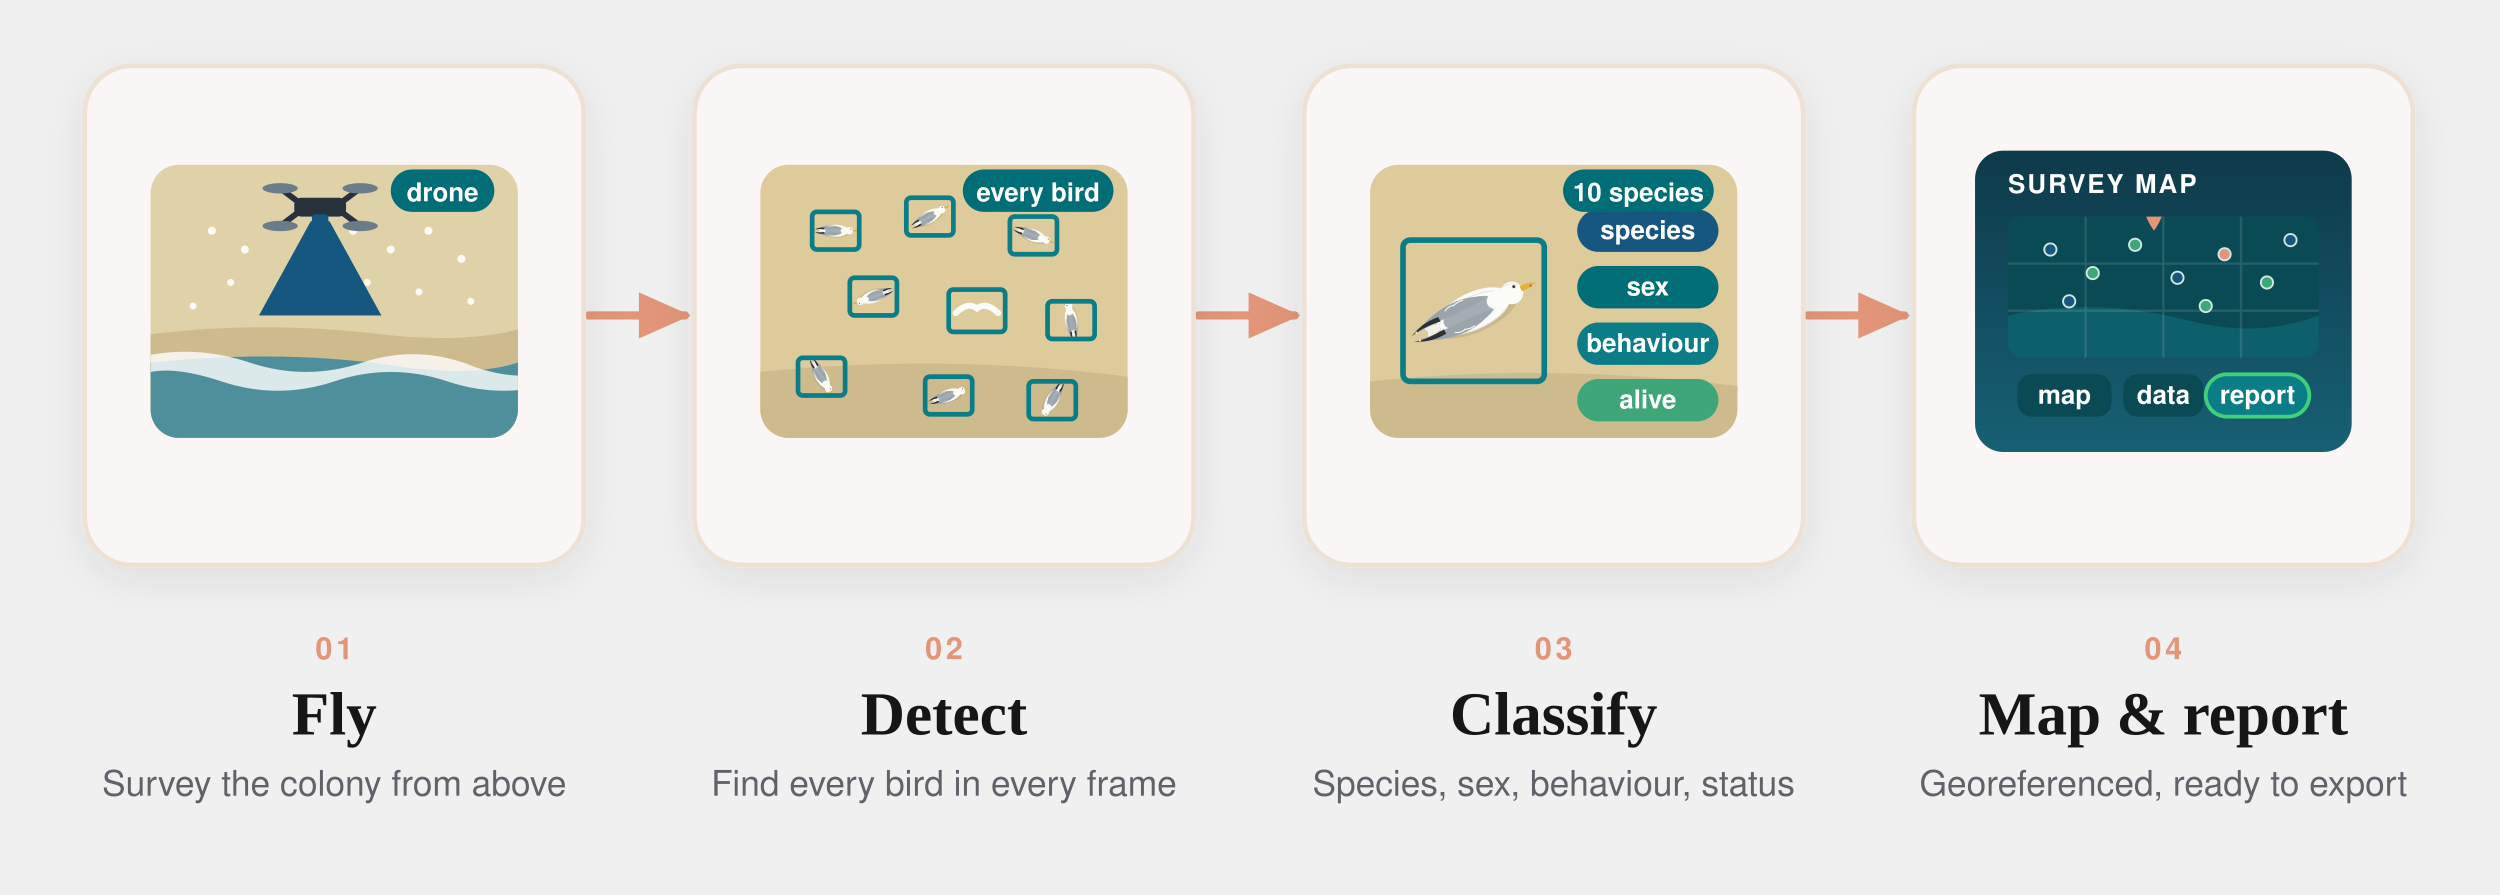
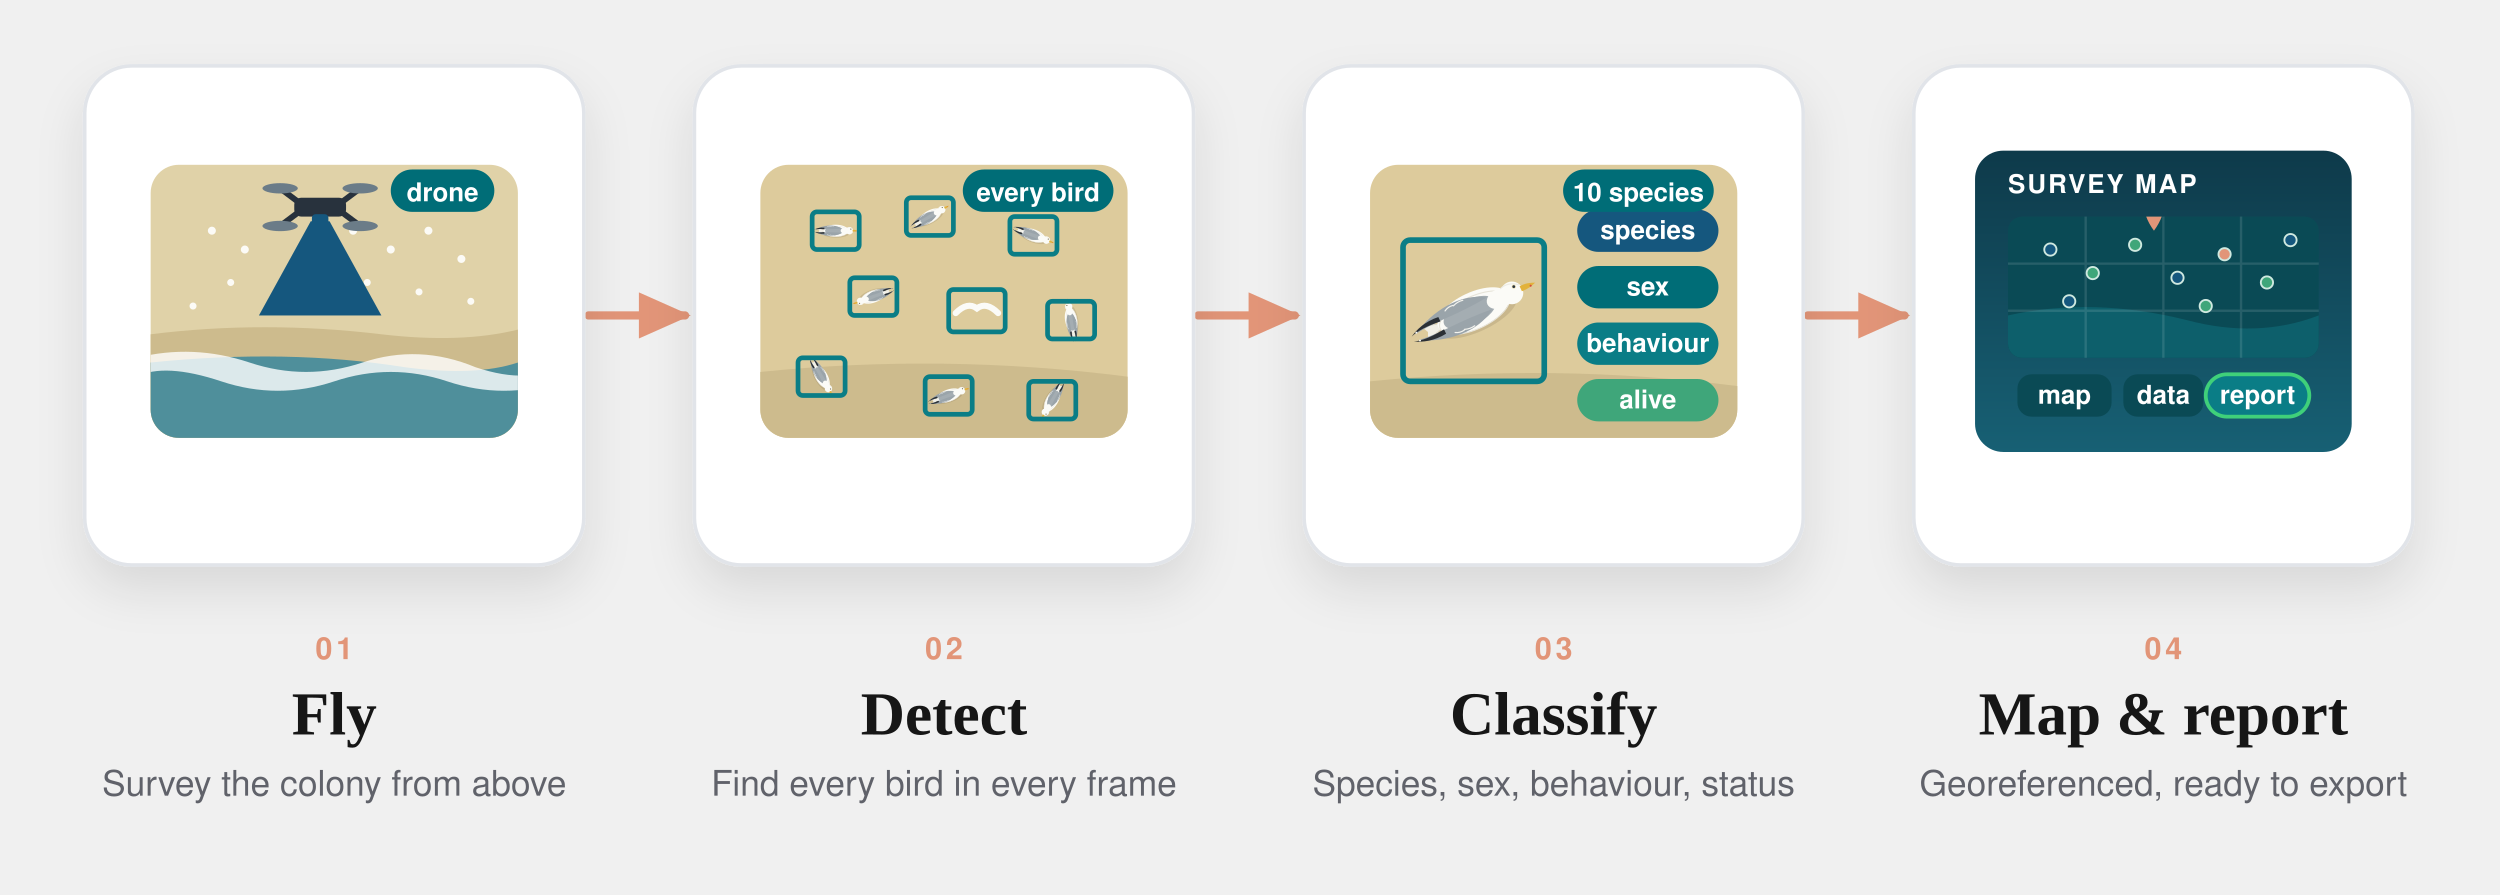
<svg xmlns="http://www.w3.org/2000/svg" viewBox="0 0 1062 380" font-family="Mulish, Helvetica, Arial, sans-serif">
  <defs>
    <linearGradient id="panel" x1="0" y1="0" x2="0" y2="1">
      <stop offset="0%" stop-color="#0e3a4a" />
      <stop offset="100%" stop-color="#176074" />
    </linearGradient>
    <marker id="arrow" viewBox="0 0 10 10" refX="8" refY="5" markerWidth="7" markerHeight="7" orient="auto-start-reverse">
      <path d="M0 1 L9 5 L0 9 Z" fill="#e29578" />
    </marker>
    <filter id="cardshadow" x="-20%" y="-20%" width="140%" height="150%">
-       <feDropShadow dx="0" dy="5" stdDeviation="9" flood-color="#1c2b28" flood-opacity="0.08" />
+       <feDropShadow dx="0" dy="10" stdDeviation="10" flood-color="#000000" flood-opacity="0.10" />
    </filter>
    <style>
    .title { font-family: Newsreader, Georgia, 'Times New Roman', serif; font-size: 26px; font-weight: 600; fill: #161616; }
    .desc  { font-size: 15px; fill: #60626a; }
    .step  { font-size: 13px; font-weight: 700; letter-spacing: 0.12em; fill: #e29578; }
    .chip  { font-size: 11px; font-weight: 700; fill: #fff; }
    .hover { transform-box: fill-box; transform-origin: 50% 50%; animation: hover 3.4s ease-in-out infinite; }
    .beam  { animation: beam 2.4s ease-in-out infinite; }
    .box   { animation: boxp 2.2s ease-in-out infinite; }
    .box2  { animation: boxp 2.2s ease-in-out 0.7s infinite; }
    .box3  { animation: boxp 2.2s ease-in-out 1.4s infinite; }
    .tag   { animation: tag 4.8s ease-in-out infinite; }
    .tag2  { animation: tag 4.8s ease-in-out 1.2s infinite; }
    .tag3  { animation: tag 4.8s ease-in-out 2.4s infinite; }
    .tag4  { animation: tag 4.8s ease-in-out 3.6s infinite; }
    .pin   { transform-box: fill-box; transform-origin: 50% 100%; animation: pin 2.8s ease-in-out infinite; }
    .glow  { animation: glow 2.4s ease-in-out infinite; }
    .wave  { animation: wave 5s ease-in-out infinite; }
    @keyframes hover { 0%,100%{transform:translateY(0)} 50%{transform:translateY(-5px)} }
    @keyframes beam  { 0%,100%{opacity:0.12} 50%{opacity:0.32} }
    @keyframes boxp  { 0%,100%{opacity:0.55} 50%{opacity:1} }
    @keyframes tag   { 0%,100%{opacity:0.55} 25%{opacity:1} 50%{opacity:0.55} }
    @keyframes pin   { 0%,100%{transform:translateY(0)} 50%{transform:translateY(-4px)} }
    @keyframes glow  { 0%,100%{opacity:0.6} 50%{opacity:1} }
    @keyframes wave  { 0%,100%{transform:translateX(0)} 50%{transform:translateX(-6px)} }
    @media (prefers-reduced-motion: reduce) { * { animation: none !important; } }
  </style>
    <g id="gull">
      <path d="M-9 1 Q-4 -4 0 -1 Q4 -4 9 1" fill="none" stroke-width="2.6" stroke-linecap="round" />
    </g>
    <g id="gull-top">
      <ellipse cx="2" cy="10" rx="80" ry="30" fill="#6f6140" opacity="0.18" />
      <path d="M-50 0 L-100 -15 L-93 0 L-100 15 Z" fill="#f1efe6" />
      <path d="M-72 -6 L-96 -13 M-72 6 L-96 13" stroke="#d9d6c9" stroke-width="1.5" stroke-linecap="round" />
      <ellipse cx="0" cy="0" rx="72" ry="34" fill="#fbfbf7" />
      <ellipse cx="0" cy="4" rx="70" ry="30" fill="none" stroke="#e6e3d8" stroke-width="2" />
      <ellipse cx="-8" cy="0" rx="52" ry="24" fill="#a4adb2" />
      <path d="M32 -12 C-8 -40 -70 -32 -116 -6 C-74 -13 -32 -5 32 -12 Z" fill="#9aa4aa" />
      <path d="M32 12 C-8 40 -70 32 -116 6 C-74 13 -32 5 32 12 Z" fill="#9aa4aa" />
      <g fill="none" stroke="#f3f3ee" stroke-width="2.2" stroke-linecap="round">
        <path d="M-30 -24 Q-20 -28 -10 -26" />
        <path d="M-48 -22 Q-40 -27 -30 -25" />
        <path d="M-30 24 Q-20 28 -10 26" />
        <path d="M-48 22 Q-40 27 -30 25" />
      </g>
      <path d="M-64 -17 C-90 -20 -110 -13 -124 -5 C-110 -10 -90 -11 -64 -8 Z" fill="#2b3035" />
      <path d="M-64 17 C-90 20 -110 13 -124 5 C-110 10 -90 11 -64 8 Z" fill="#2b3035" />
      <circle cx="-113" cy="-8" r="1.8" fill="#fbfbf7" />
      <circle cx="-113" cy="8" r="1.8" fill="#fbfbf7" />
      <ellipse cx="54" cy="0" rx="26" ry="18" fill="#fbfbf7" />
      <circle cx="78" cy="0" r="21" fill="#fbfbf7" />
      <path d="M62 -16 Q80 -22 96 -8" fill="none" stroke="#ecebe3" stroke-width="2" stroke-linecap="round" />
      <circle cx="86" cy="-9" r="3.8" fill="#e8d9a8" />
      <circle cx="86" cy="-9" r="2.6" fill="#28323d" />
      <path d="M96 -5 C108 -6 116 -3 125 1 C116 4 108 6 96 5 Z" fill="#e2b23b" />
      <circle cx="115" cy="2.6" r="1.9" fill="#d64b3a" />
    </g>
    <g id="drone" fill="#28323d">
      <g stroke="#28323d" stroke-width="2.5" stroke-linecap="round">
        <path d="M-9 -2 L-17 -8 M9 -2 L17 -8 M-9 2 L-17 8 M9 2 L17 8" />
      </g>
      <ellipse cx="-17" cy="-8" rx="7.5" ry="2.2" fill="#6b7c88" />
      <ellipse cx="17" cy="-8" rx="7.5" ry="2.2" fill="#6b7c88" />
      <ellipse cx="-17" cy="8" rx="7.5" ry="2.2" fill="#6b7c88" />
      <ellipse cx="17" cy="8" rx="7.5" ry="2.2" fill="#6b7c88" />
      <rect x="-11" y="-4" width="22" height="8" rx="3" />
      <rect x="-3.5" y="3" width="7" height="5" rx="1.5" fill="#15577E" />
    </g>
  </defs>
  <g stroke="#e29578" stroke-width="3.5" fill="none" stroke-linecap="round">
    <line x1="250" y1="134" x2="291" y2="134" marker-end="url(#arrow)" />
    <line x1="509" y1="134" x2="550" y2="134" marker-end="url(#arrow)" />
    <line x1="768" y1="134" x2="809" y2="134" marker-end="url(#arrow)" />
  </g>
-   <rect x="36" y="28" width="212" height="212" rx="20" fill="#fbf6f6" stroke="#ede0d4" stroke-width="2" filter="url(#cardshadow)" />
+   <rect x="36" y="28" width="212" height="212" rx="20" fill="#ffffff" stroke="#e1e4e9" stroke-width="1.5" filter="url(#cardshadow)" />
  <g transform="translate(142,128)">
    <rect x="-78" y="-58" width="156" height="116" rx="12" fill="#e0d2a8" />
    <clipPath id="c1">
      <rect x="-78" y="-58" width="156" height="116" rx="12" />
    </clipPath>
    <g clip-path="url(#c1)">
      <path d="M-78 14 Q-30 8 20 14 Q54 18 78 12 L78 58 L-78 58 Z" fill="#cdbb8d" />
      <path d="M-78 26 Q-20 20 30 28 Q60 32 78 26 L78 58 L-78 58 Z" fill="#4f8f9b" />
      <g class="wave" fill="#ffffff" opacity="0.8">
        <path d="M-84 24 Q-60 18 -36 26 Q-12 34 12 26 Q36 18 60 28 Q84 36 96 26 L96 34 Q72 42 48 34 Q24 26 0 34 Q-24 42 -48 34 Q-72 26 -84 32 Z" />
      </g>
      <g fill="#fff" opacity="0.9">
        <circle cx="-52" cy="-30" r="1.7" />
        <circle cx="-38" cy="-22" r="1.7" />
        <circle cx="-24" cy="-32" r="1.7" />
        <circle cx="-8" cy="-20" r="1.7" />
        <circle cx="8" cy="-30" r="1.7" />
        <circle cx="24" cy="-22" r="1.7" />
        <circle cx="40" cy="-30" r="1.7" />
        <circle cx="54" cy="-18" r="1.7" />
        <circle cx="-44" cy="-8" r="1.5" />
        <circle cx="-16" cy="-4" r="1.5" />
        <circle cx="14" cy="-8" r="1.5" />
        <circle cx="36" cy="-4" r="1.5" />
        <circle cx="58" cy="0" r="1.5" />
        <circle cx="-60" cy="2" r="1.5" />
      </g>
      <g transform="translate(-6,-40)">
        <path class="beam" d="M-4 6 L-26 46 L26 46 L4 6 Z" fill="#15577E" />
        <g class="hover">
          <use href="#drone" />
        </g>
      </g>
    </g>
    <g transform="translate(46,-46)">
      <rect x="-22" y="-10" width="44" height="18" rx="9" fill="#006d77" />
      <text class="chip" x="0" y="3.5" text-anchor="middle" font-size="9.5">drone</text>
    </g>
  </g>
  <text class="step" x="142" y="280" text-anchor="middle">01</text>
  <text class="title" x="142" y="312" text-anchor="middle">Fly</text>
  <text class="desc" x="142" y="338" text-anchor="middle">Survey the colony from above</text>
-   <rect x="295" y="28" width="212" height="212" rx="20" fill="#fbf6f6" stroke="#ede0d4" stroke-width="2" filter="url(#cardshadow)" />
+   <rect x="295" y="28" width="212" height="212" rx="20" fill="#ffffff" stroke="#e1e4e9" stroke-width="1.5" filter="url(#cardshadow)" />
  <g transform="translate(401,128)">
    <rect x="-78" y="-58" width="156" height="116" rx="12" fill="#ddcb9c" />
    <clipPath id="c2">
      <rect x="-78" y="-58" width="156" height="116" rx="12" />
    </clipPath>
    <g clip-path="url(#c2)">
      <path d="M-78 30 Q0 22 78 32 L78 58 L-78 58 Z" fill="#cdbb8d" />
      <g>
        <g transform="translate(-46,-30)">
          <use href="#gull-top" transform="scale(0.075)" />
          <rect class="box" x="-10" y="-8" width="20" height="16" rx="2" fill="none" stroke="#0a7d86" stroke-width="2" />
        </g>
        <g transform="translate(-6,-36)">
          <use href="#gull-top" transform="rotate(-30) scale(0.075)" />
          <rect class="box2" x="-10" y="-8" width="20" height="16" rx="2" fill="none" stroke="#0a7d86" stroke-width="2" />
        </g>
        <g transform="translate(38,-28)">
          <use href="#gull-top" transform="rotate(20) scale(0.075)" />
          <rect class="box3" x="-10" y="-8" width="20" height="16" rx="2" fill="none" stroke="#0a7d86" stroke-width="2" />
        </g>
        <g transform="translate(-30,-2)">
          <use href="#gull-top" transform="rotate(160) scale(0.075)" />
          <rect class="box2" x="-10" y="-8" width="20" height="16" rx="2" fill="none" stroke="#0a7d86" stroke-width="2" />
        </g>
        <g transform="translate(14,4)">
          <use href="#gull" stroke="#fbfbf7" />
          <rect class="box" x="-12" y="-9" width="24" height="18" rx="2" fill="none" stroke="#0a7d86" stroke-width="2" />
        </g>
        <g transform="translate(54,8)">
          <use href="#gull-top" transform="rotate(-100) scale(0.075)" />
          <rect class="box3" x="-10" y="-8" width="20" height="16" rx="2" fill="none" stroke="#0a7d86" stroke-width="2" />
        </g>
        <g transform="translate(-52,32)">
          <use href="#gull-top" transform="rotate(60) scale(0.075)" />
          <rect class="box" x="-10" y="-8" width="20" height="16" rx="2" fill="none" stroke="#0a7d86" stroke-width="2" />
        </g>
        <g transform="translate(2,40)">
          <use href="#gull-top" transform="rotate(-20) scale(0.075)" />
          <rect class="box3" x="-10" y="-8" width="20" height="16" rx="2" fill="none" stroke="#0a7d86" stroke-width="2" />
        </g>
        <g transform="translate(46,42)">
          <use href="#gull-top" transform="rotate(120) scale(0.075)" />
          <rect class="box2" x="-10" y="-8" width="20" height="16" rx="2" fill="none" stroke="#0a7d86" stroke-width="2" />
        </g>
      </g>
    </g>
    <g transform="translate(40,-46)">
      <rect x="-32" y="-10" width="64" height="18" rx="9" fill="#006d77" />
      <text class="chip" x="0" y="3.5" text-anchor="middle" font-size="9.5">every bird</text>
    </g>
  </g>
  <text class="step" x="401" y="280" text-anchor="middle">02</text>
  <text class="title" x="401" y="312" text-anchor="middle">Detect</text>
  <text class="desc" x="401" y="338" text-anchor="middle">Find every bird in every frame</text>
-   <rect x="554" y="28" width="212" height="212" rx="20" fill="#fbf6f6" stroke="#ede0d4" stroke-width="2" filter="url(#cardshadow)" />
+   <rect x="554" y="28" width="212" height="212" rx="20" fill="#ffffff" stroke="#e1e4e9" stroke-width="1.5" filter="url(#cardshadow)" />
  <g transform="translate(660,128)">
    <rect x="-78" y="-58" width="156" height="116" rx="12" fill="#ddcb9c" />
    <clipPath id="c3">
      <rect x="-78" y="-58" width="156" height="116" rx="12" />
    </clipPath>
    <g clip-path="url(#c3)">
      <path d="M-78 34 Q0 26 78 36 L78 58 L-78 58 Z" fill="#cdbb8d" />
      <use href="#gull-top" transform="translate(-34,4) rotate(-25) scale(0.23)" />
      <rect class="box" x="-64" y="-26" width="60" height="60" rx="3" fill="none" stroke="#0a7d86" stroke-width="2.4" />
    </g>
    <g transform="translate(40,-30)">
      <g class="tag">
        <rect x="-30" y="-9" width="60" height="18" rx="9" fill="#15577E" />
        <text class="chip" x="0" y="3.5" text-anchor="middle" font-size="9.5">species</text>
      </g>
      <g class="tag2" transform="translate(0,24)">
        <rect x="-30" y="-9" width="60" height="18" rx="9" fill="#006d77" />
        <text class="chip" x="0" y="3.5" text-anchor="middle" font-size="9.5">sex</text>
      </g>
      <g class="tag3" transform="translate(0,48)">
        <rect x="-30" y="-9" width="60" height="18" rx="9" fill="#0a7d86" />
        <text class="chip" x="0" y="3.5" text-anchor="middle" font-size="9.5">behaviour</text>
      </g>
      <g class="tag4" transform="translate(0,72)">
        <rect x="-30" y="-9" width="60" height="18" rx="9" fill="#3fa67a" />
        <text class="chip" x="0" y="3.5" text-anchor="middle" font-size="9.5">alive</text>
      </g>
    </g>
    <g transform="translate(36,-46)">
      <rect x="-32" y="-10" width="64" height="18" rx="9" fill="#006d77" />
      <text class="chip" x="0" y="3.5" text-anchor="middle" font-size="9.5">10 species</text>
    </g>
  </g>
  <text class="step" x="660" y="280" text-anchor="middle">03</text>
  <text class="title" x="660" y="312" text-anchor="middle">Classify</text>
  <text class="desc" x="660" y="338" text-anchor="middle">Species, sex, behaviour, status</text>
-   <rect x="813" y="28" width="212" height="212" rx="20" fill="#fbf6f6" stroke="#ede0d4" stroke-width="2" filter="url(#cardshadow)" />
+   <rect x="813" y="28" width="212" height="212" rx="20" fill="#ffffff" stroke="#e1e4e9" stroke-width="1.5" filter="url(#cardshadow)" />
  <g transform="translate(919,128)">
    <rect x="-80" y="-64" width="160" height="128" rx="12" fill="url(#panel)" />
    <text class="chip" x="-66" y="-46" font-size="10" fill="#cfe9e0" letter-spacing="0.08em">SURVEY MAP</text>
    <g transform="translate(0,-4)">
      <rect x="-66" y="-32" width="132" height="60" rx="6" fill="#0a4a55" />
      <clipPath id="c4">
        <rect x="-66" y="-32" width="132" height="60" rx="6" />
      </clipPath>
      <g clip-path="url(#c4)">
        <path d="M-66 10 Q-30 2 10 12 Q40 20 66 10 L66 28 L-66 28 Z" fill="#0d5f6b" />
        <g stroke="#ffffff" stroke-opacity="0.12" stroke-width="1">
          <path d="M-33 -32 V28 M0 -32 V28 M33 -32 V28 M-66 -12 H66 M-66 8 H66" />
        </g>
        <g>
          <circle cx="-48" cy="-18" r="2.6" fill="#15577E" stroke="#cfe9e0" stroke-width="0.8" />
          <circle cx="-30" cy="-8" r="2.6" fill="#3fa67a" stroke="#cfe9e0" stroke-width="0.8" />
          <circle cx="-12" cy="-20" r="2.6" fill="#3fa67a" stroke="#cfe9e0" stroke-width="0.8" />
          <circle cx="6" cy="-6" r="2.6" fill="#15577E" stroke="#cfe9e0" stroke-width="0.8" />
          <circle cx="26" cy="-16" r="2.6" fill="#e29578" stroke="#cfe9e0" stroke-width="0.8" />
          <circle cx="44" cy="-4" r="2.6" fill="#3fa67a" stroke="#cfe9e0" stroke-width="0.8" />
          <circle cx="-40" cy="4" r="2.6" fill="#15577E" stroke="#cfe9e0" stroke-width="0.8" />
          <circle cx="18" cy="6" r="2.6" fill="#3fa67a" stroke="#cfe9e0" stroke-width="0.8" />
          <circle cx="54" cy="-22" r="2.6" fill="#15577E" stroke="#cfe9e0" stroke-width="0.8" />
        </g>
        <g class="pin" transform="translate(-4,-26)">
          <path d="M0 0 C-6 -8 -6 -18 0 -18 C6 -18 6 -8 0 0 Z" fill="#e29578" />
          <circle cx="0" cy="-12" r="2.6" fill="#fff" />
        </g>
      </g>
    </g>
    <g transform="translate(0,40)">
      <g transform="translate(-42,0)">
        <rect x="-20" y="-9" width="40" height="18" rx="6" fill="#0a4a55" />
        <text class="chip" x="0" y="3.5" text-anchor="middle" font-size="9">map</text>
      </g>
      <g transform="translate(0,0)">
        <rect x="-17" y="-9" width="34" height="18" rx="6" fill="#0a4a55" />
        <text class="chip" x="0" y="3.5" text-anchor="middle" font-size="9">data</text>
      </g>
      <g class="glow" transform="translate(40,0)">
        <rect x="-22" y="-9" width="44" height="18" rx="9" fill="#0a7d86" stroke="#3fd07a" stroke-width="1.6" />
        <text class="chip" x="0" y="3.5" text-anchor="middle" font-size="9">report</text>
      </g>
    </g>
  </g>
  <text class="step" x="919" y="280" text-anchor="middle">04</text>
  <text class="title" x="919" y="312" text-anchor="middle">Map &amp; report</text>
  <text class="desc" x="919" y="338" text-anchor="middle">Georeferenced, ready to export</text>
</svg>
